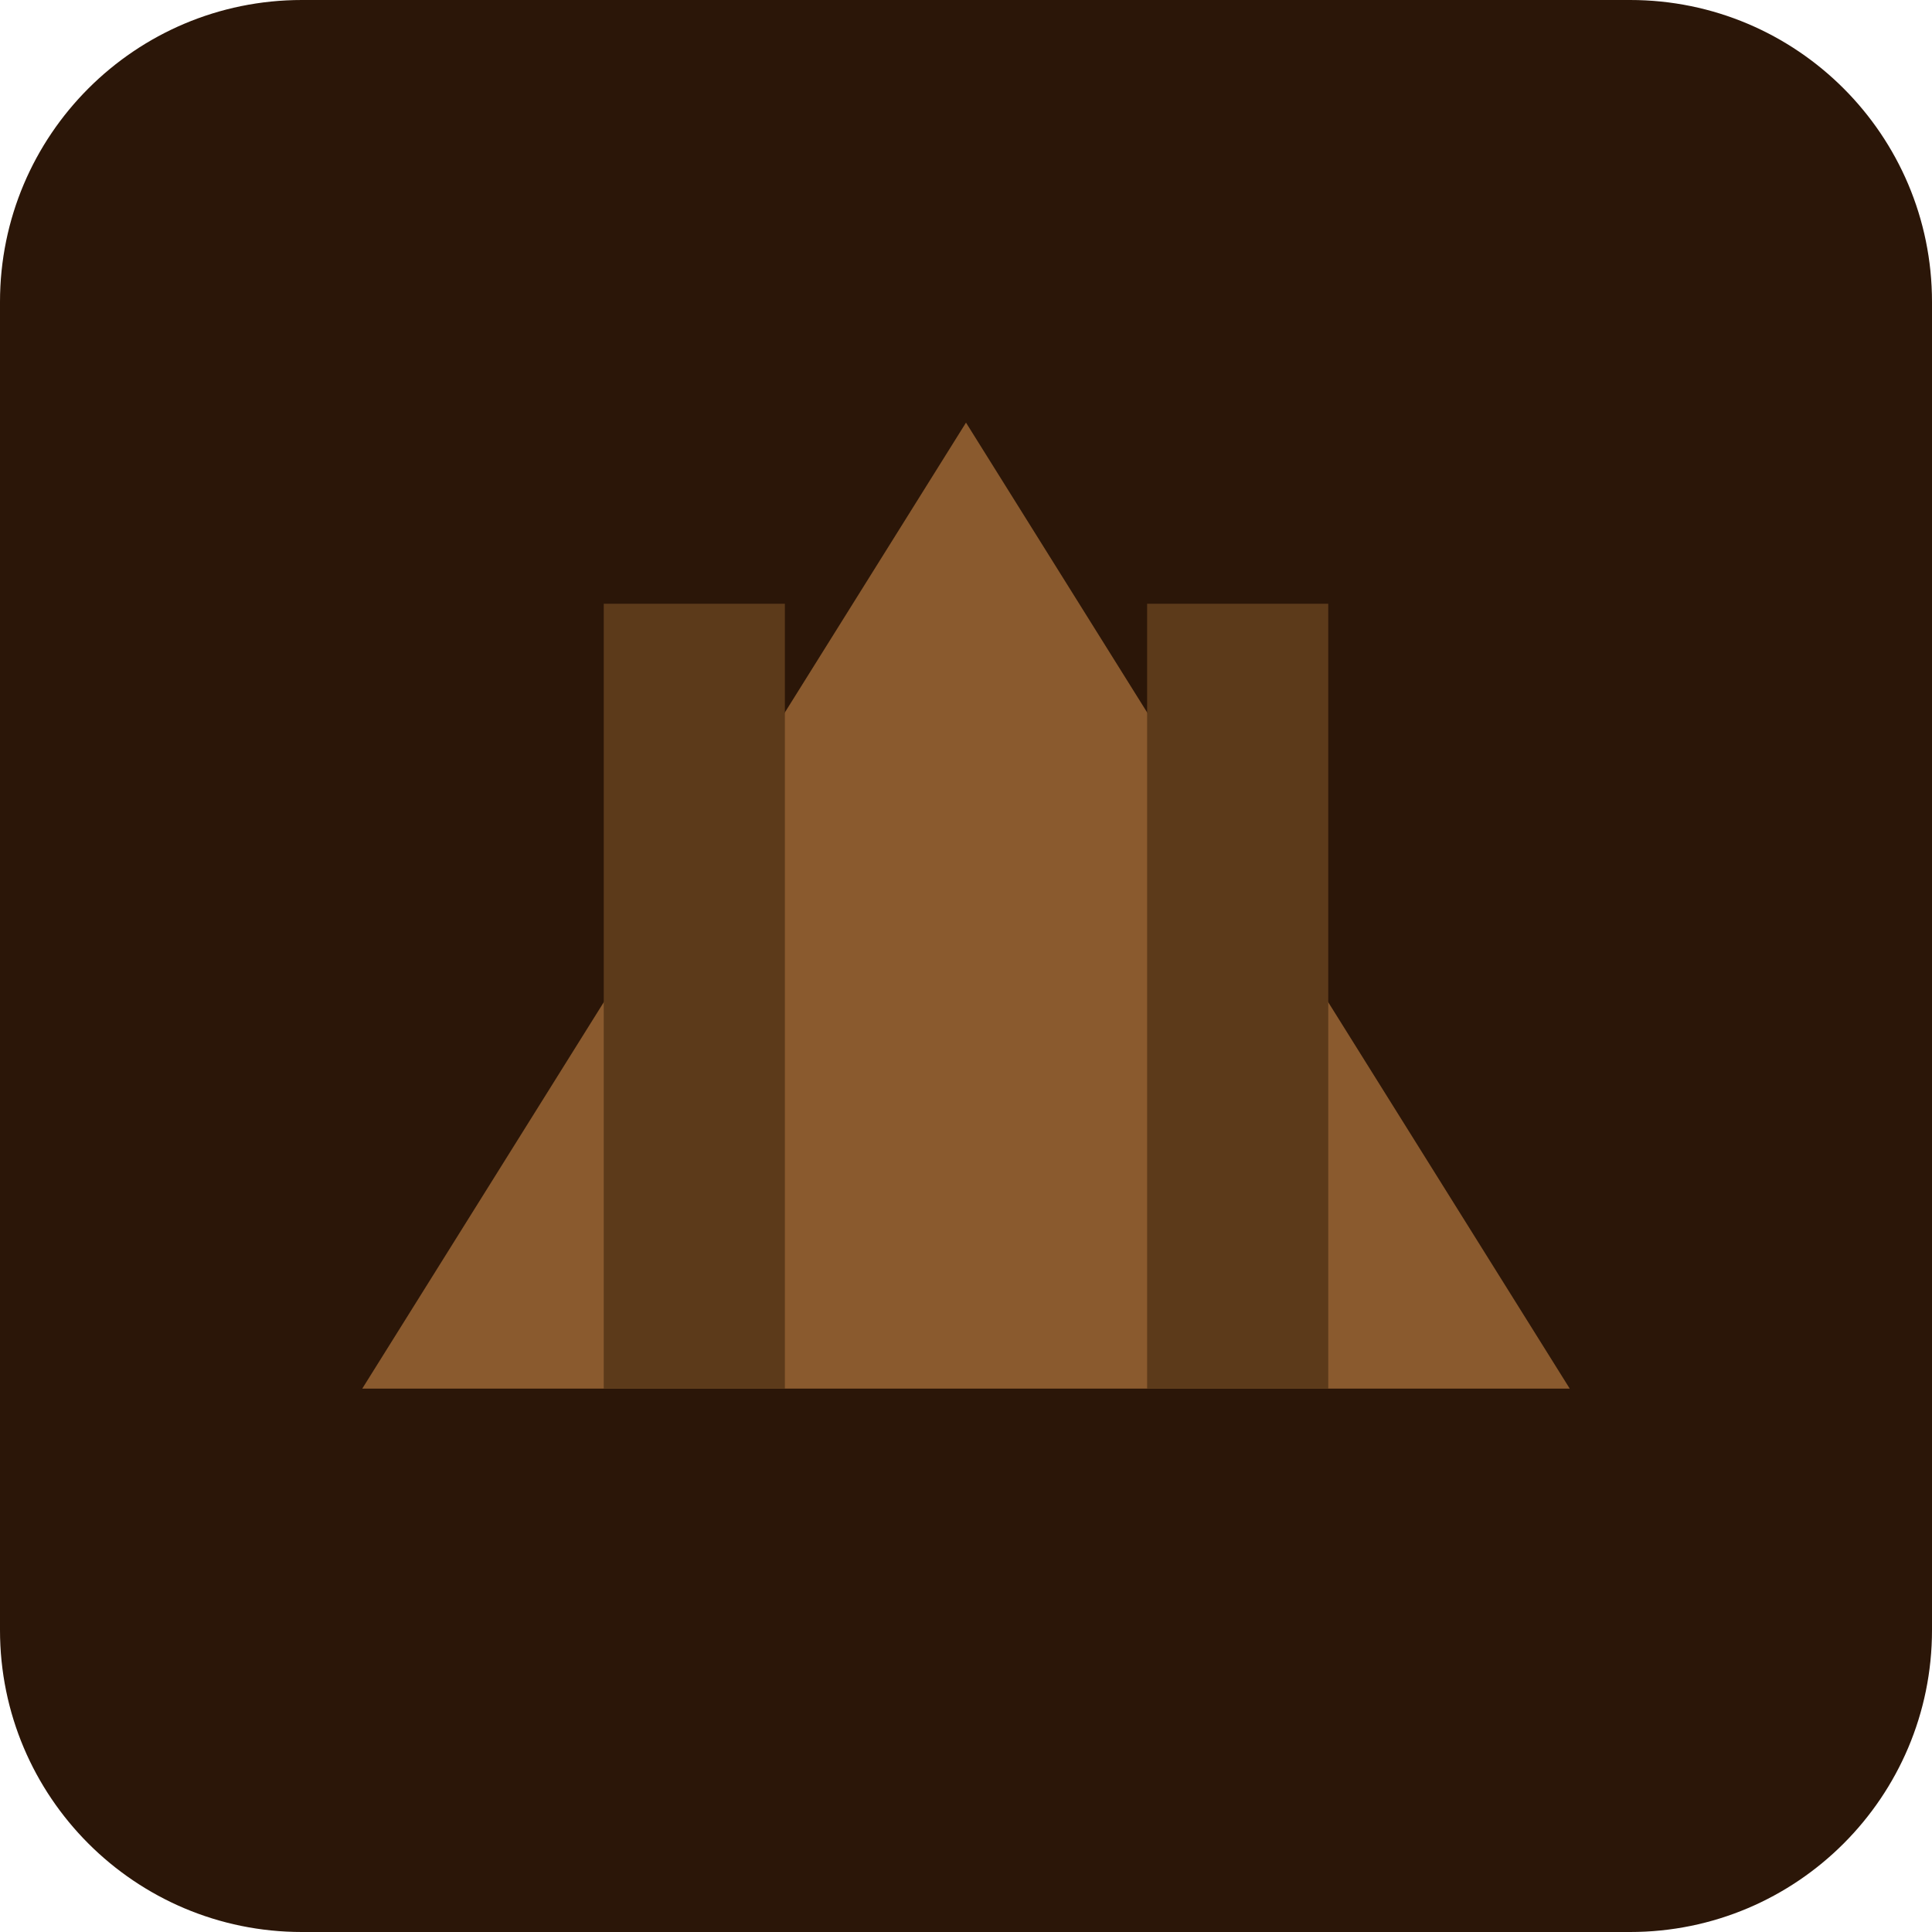
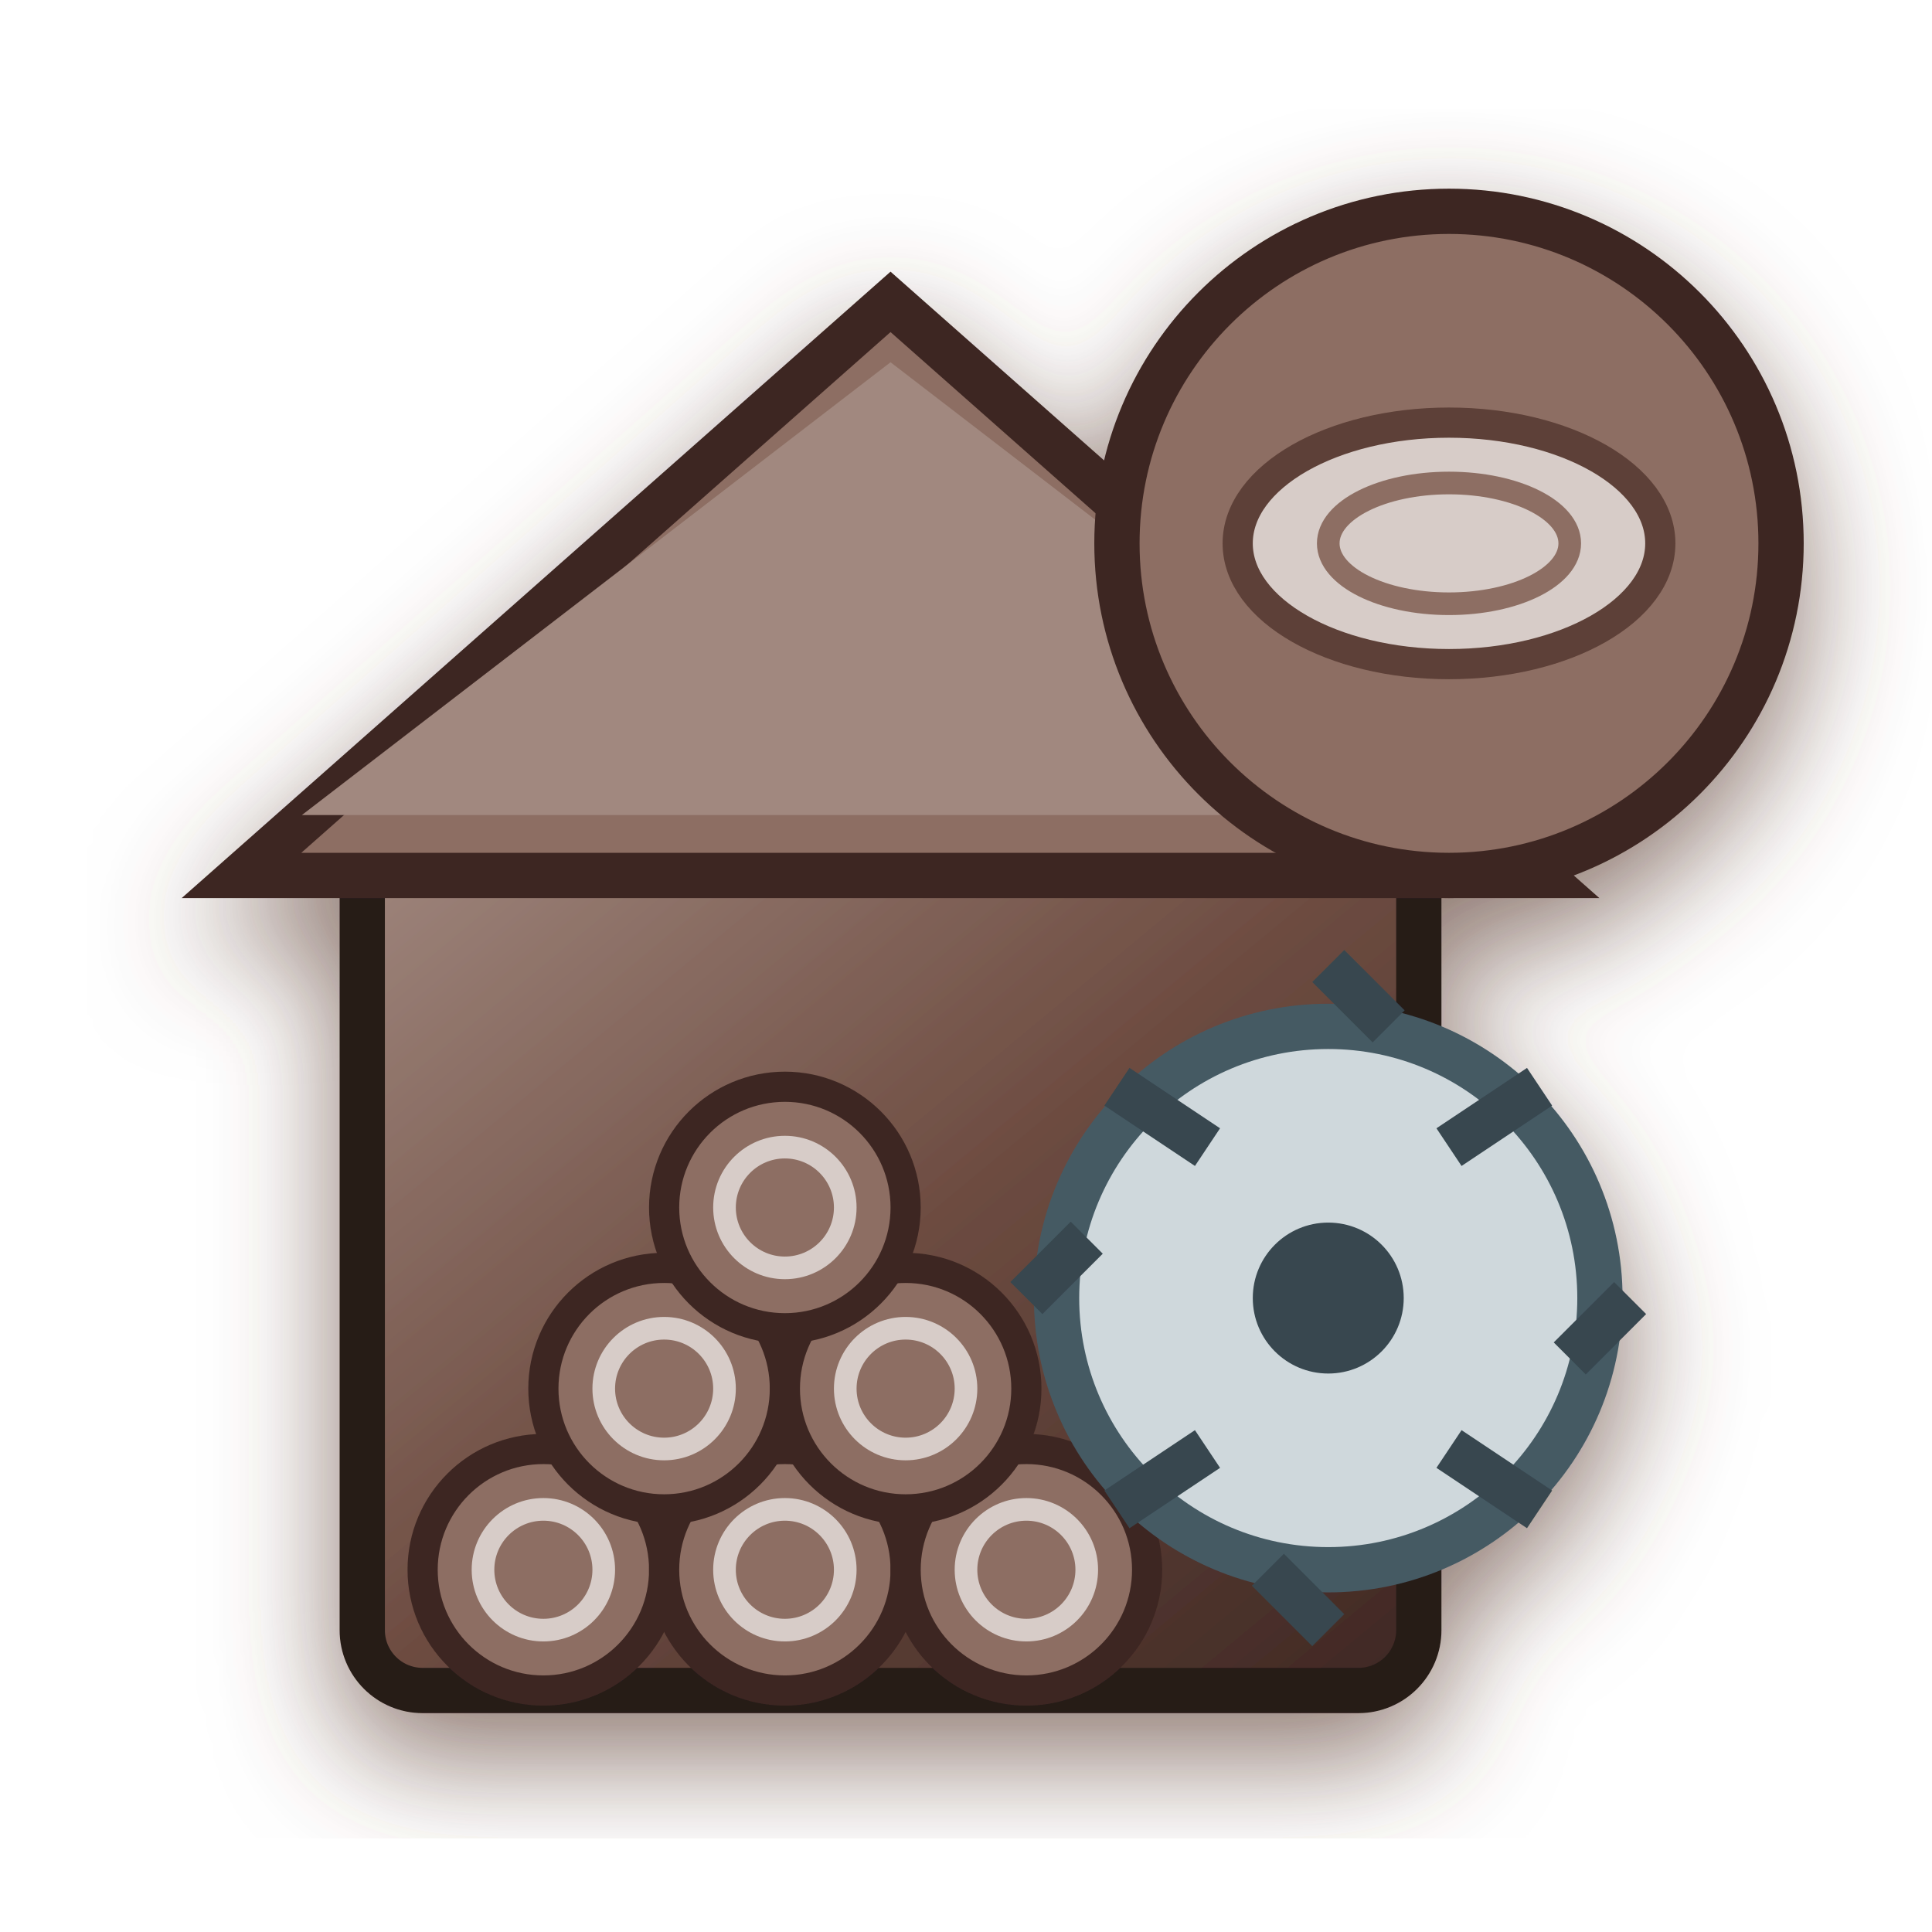
- <svg xmlns="http://www.w3.org/2000/svg" viewBox="0 0 64 64" role="img">
-   <rect width="64" height="64" rx="10" fill="#2b1608" />
-   <path fill="#8a5a2e" d="M12 46 L32 14 L52 46 Z" />
-   <rect x="20" y="20" width="6" height="26" fill="#5c3a1a" />
-   <rect x="38" y="20" width="6" height="26" fill="#5c3a1a" />
+ <svg xmlns="http://www.w3.org/2000/svg" viewBox="0 0 128 128" width="128" height="128">
+   <defs>
+     <linearGradient id="woodGrad" x1="0%" y1="0%" x2="100%" y2="100%">
+       <stop offset="0%" stop-color="#a1887f" />
+       <stop offset="50%" stop-color="#6d4c41" />
+       <stop offset="100%" stop-color="#3e2723" />
+     </linearGradient>
+     <filter id="woodGlow" x="-10%" y="-10%" width="120%" height="120%">
+       <feDropShadow dx="0" dy="3" stdDeviation="4" flood-color="#5d4037" flood-opacity="0.7" />
+     </filter>
+   </defs>
+   <g filter="url(#woodGlow)">
+     <rect x="24" y="54" width="70" height="58" rx="4" fill="url(#woodGrad)" stroke="#271c19" stroke-width="3" />
+     <polygon points="16,58 59,20 102,58" fill="#8d6e63" stroke="#3e2723" stroke-width="3" />
+     <polygon points="20,54 59,24 98,54" fill="#a1887f" />
+     <g fill="#8d6e63" stroke="#3e2723" stroke-width="2">
+       <circle cx="36" cy="104" r="8" />
+       <circle cx="52" cy="104" r="8" />
+       <circle cx="68" cy="104" r="8" />
+       <circle cx="44" cy="92" r="8" />
+       <circle cx="60" cy="92" r="8" />
+       <circle cx="52" cy="80" r="8" />
+     </g>
+     <circle cx="36" cy="104" r="4" fill="none" stroke="#d7ccc8" stroke-width="1.5" />
+     <circle cx="52" cy="104" r="4" fill="none" stroke="#d7ccc8" stroke-width="1.5" />
+     <circle cx="68" cy="104" r="4" fill="none" stroke="#d7ccc8" stroke-width="1.5" />
+     <circle cx="44" cy="92" r="4" fill="none" stroke="#d7ccc8" stroke-width="1.5" />
+     <circle cx="60" cy="92" r="4" fill="none" stroke="#d7ccc8" stroke-width="1.5" />
+     <circle cx="52" cy="80" r="4" fill="none" stroke="#d7ccc8" stroke-width="1.5" />
+     <circle cx="88" cy="86" r="18" fill="#cfd8dc" stroke="#455a64" stroke-width="3" />
+     <circle cx="88" cy="86" r="5" fill="#37474f" />
+     <path d="M 88 64 L 92 68 M 108 86 L 104 90 M 88 108 L 84 104 M 68 86 L 72 82 M 102 72 L 96 76 M 74 100 L 80 96 M 74 72 L 80 76 M 102 100 L 96 96" stroke="#37474f" stroke-width="3" />
+     <circle cx="96" cy="36" r="22" fill="#8d6e63" stroke="#3e2723" stroke-width="3" />
+     <ellipse cx="96" cy="36" rx="14" ry="8" fill="#d7ccc8" stroke="#5d4037" stroke-width="2" />
+     <ellipse cx="96" cy="36" rx="8" ry="4" fill="none" stroke="#8d6e63" stroke-width="1.5" />
+   </g>
</svg>
